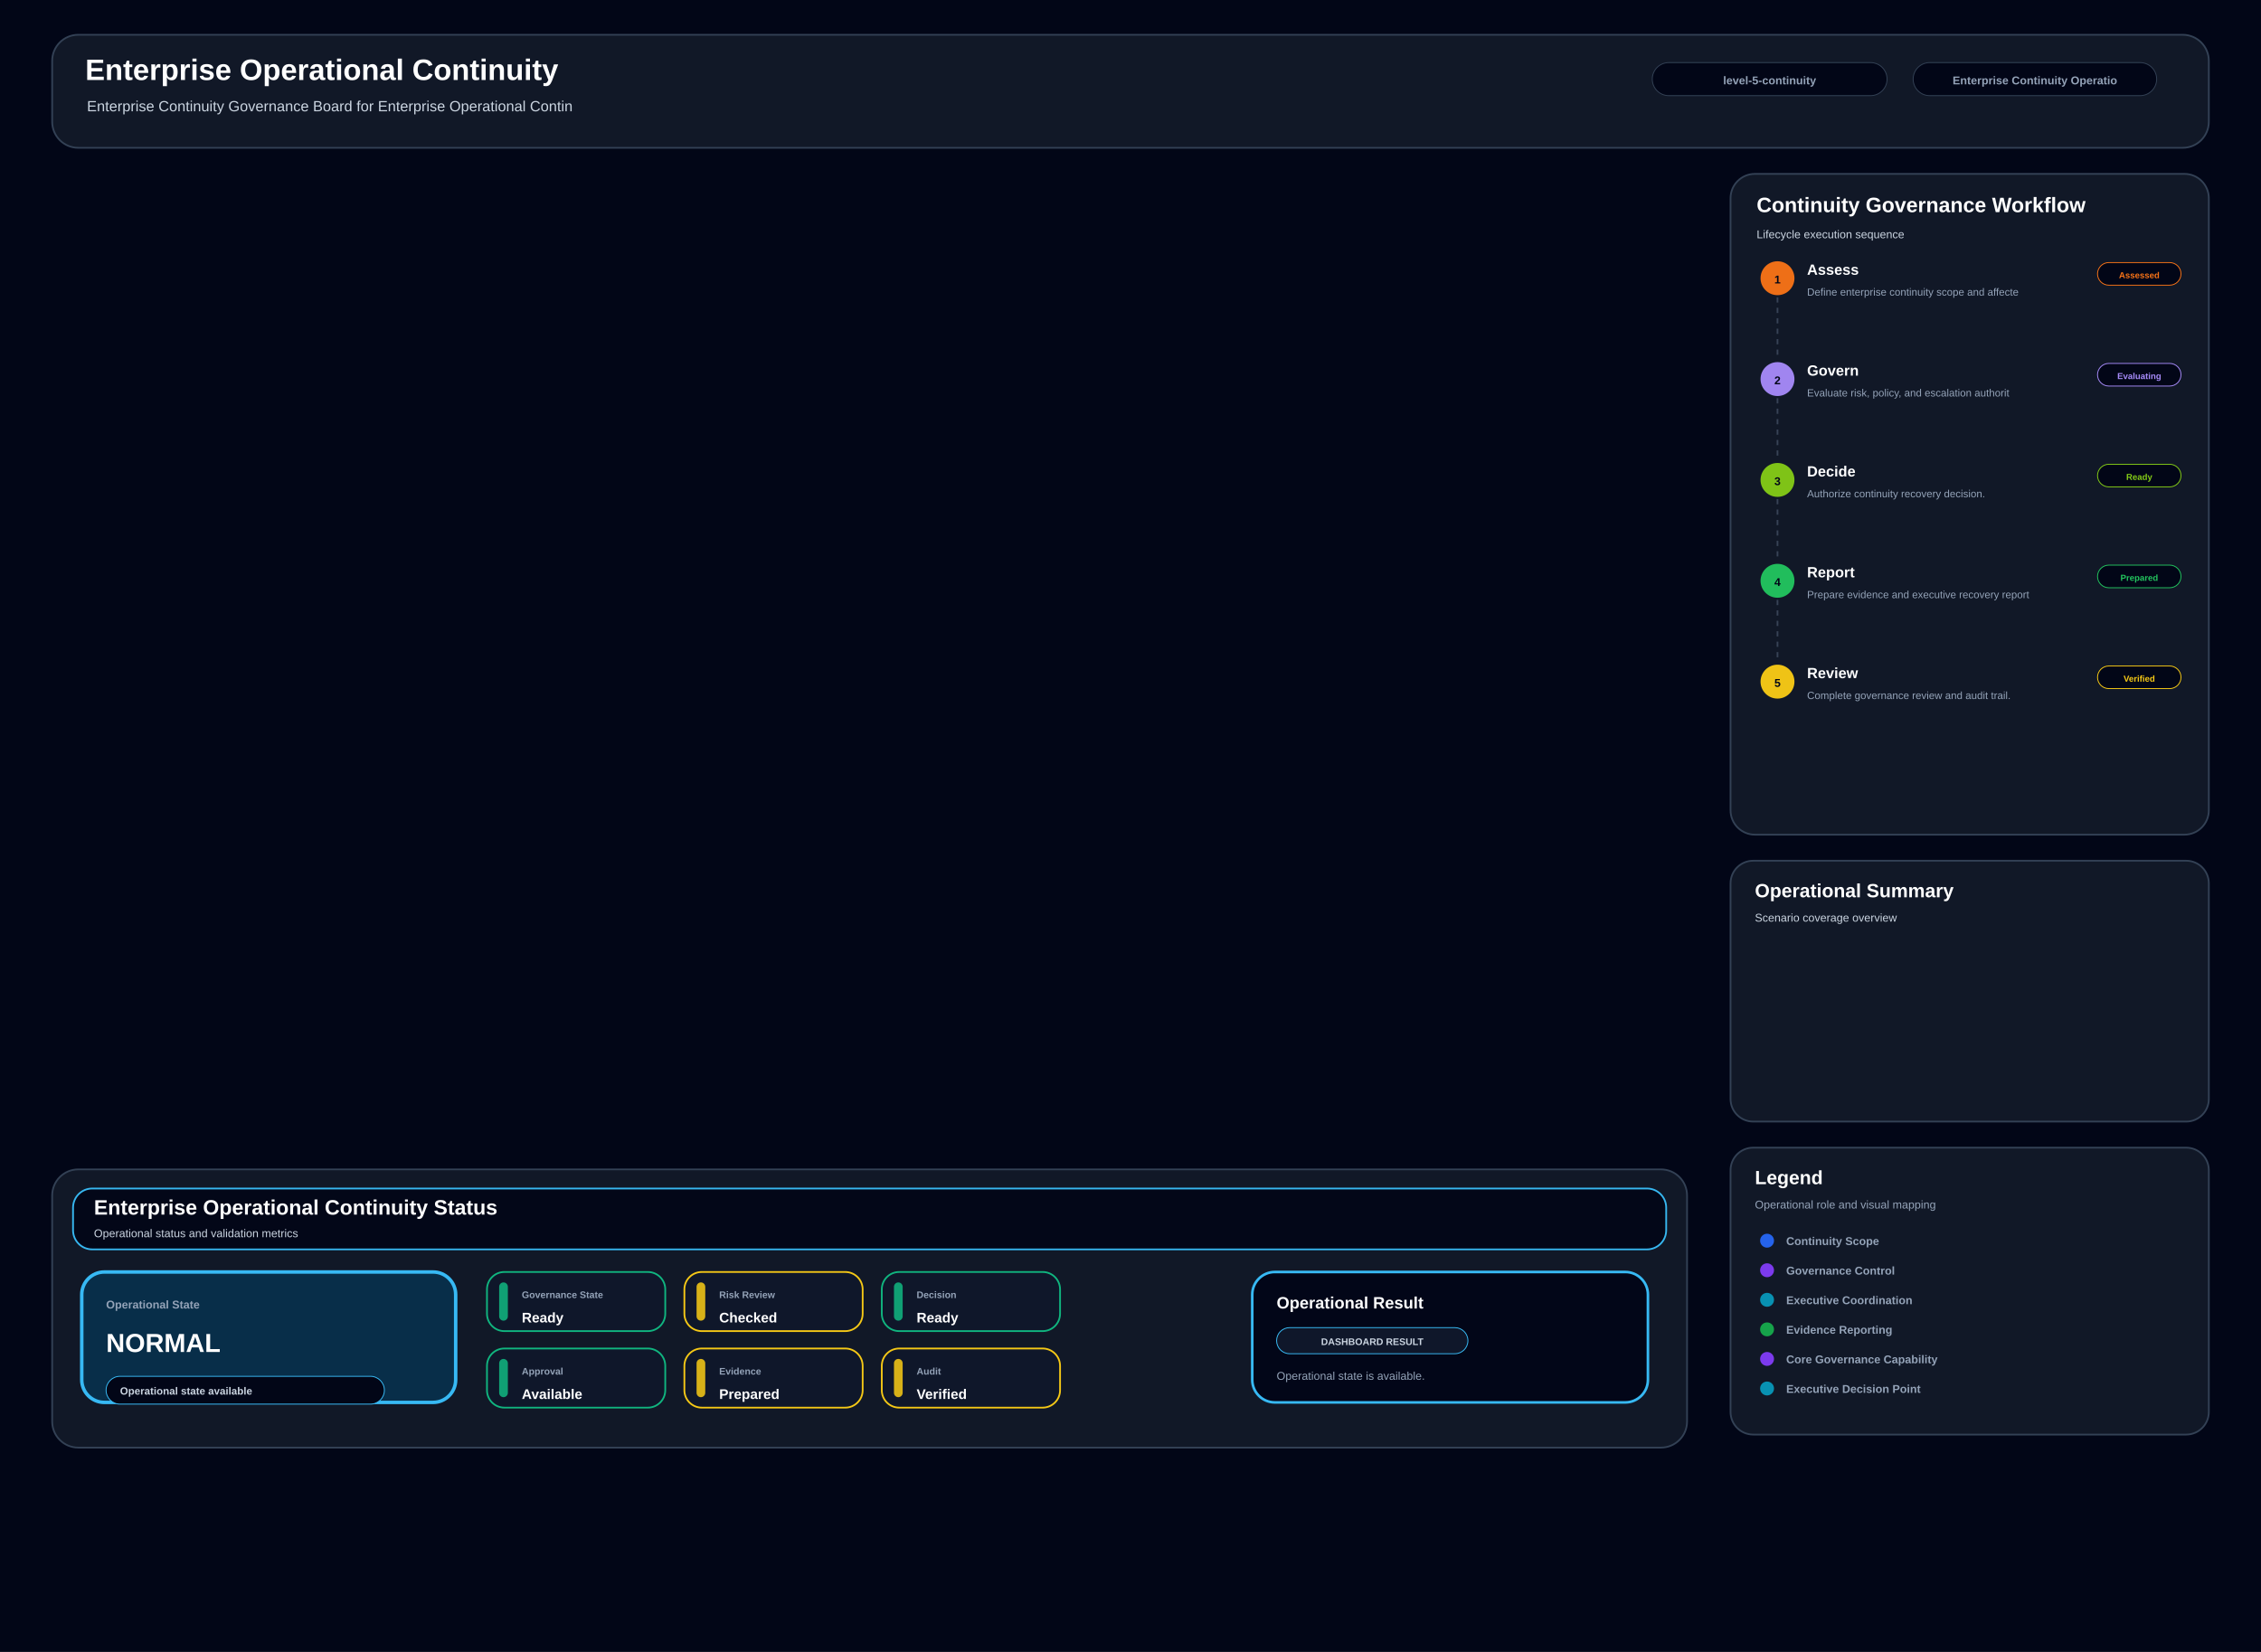
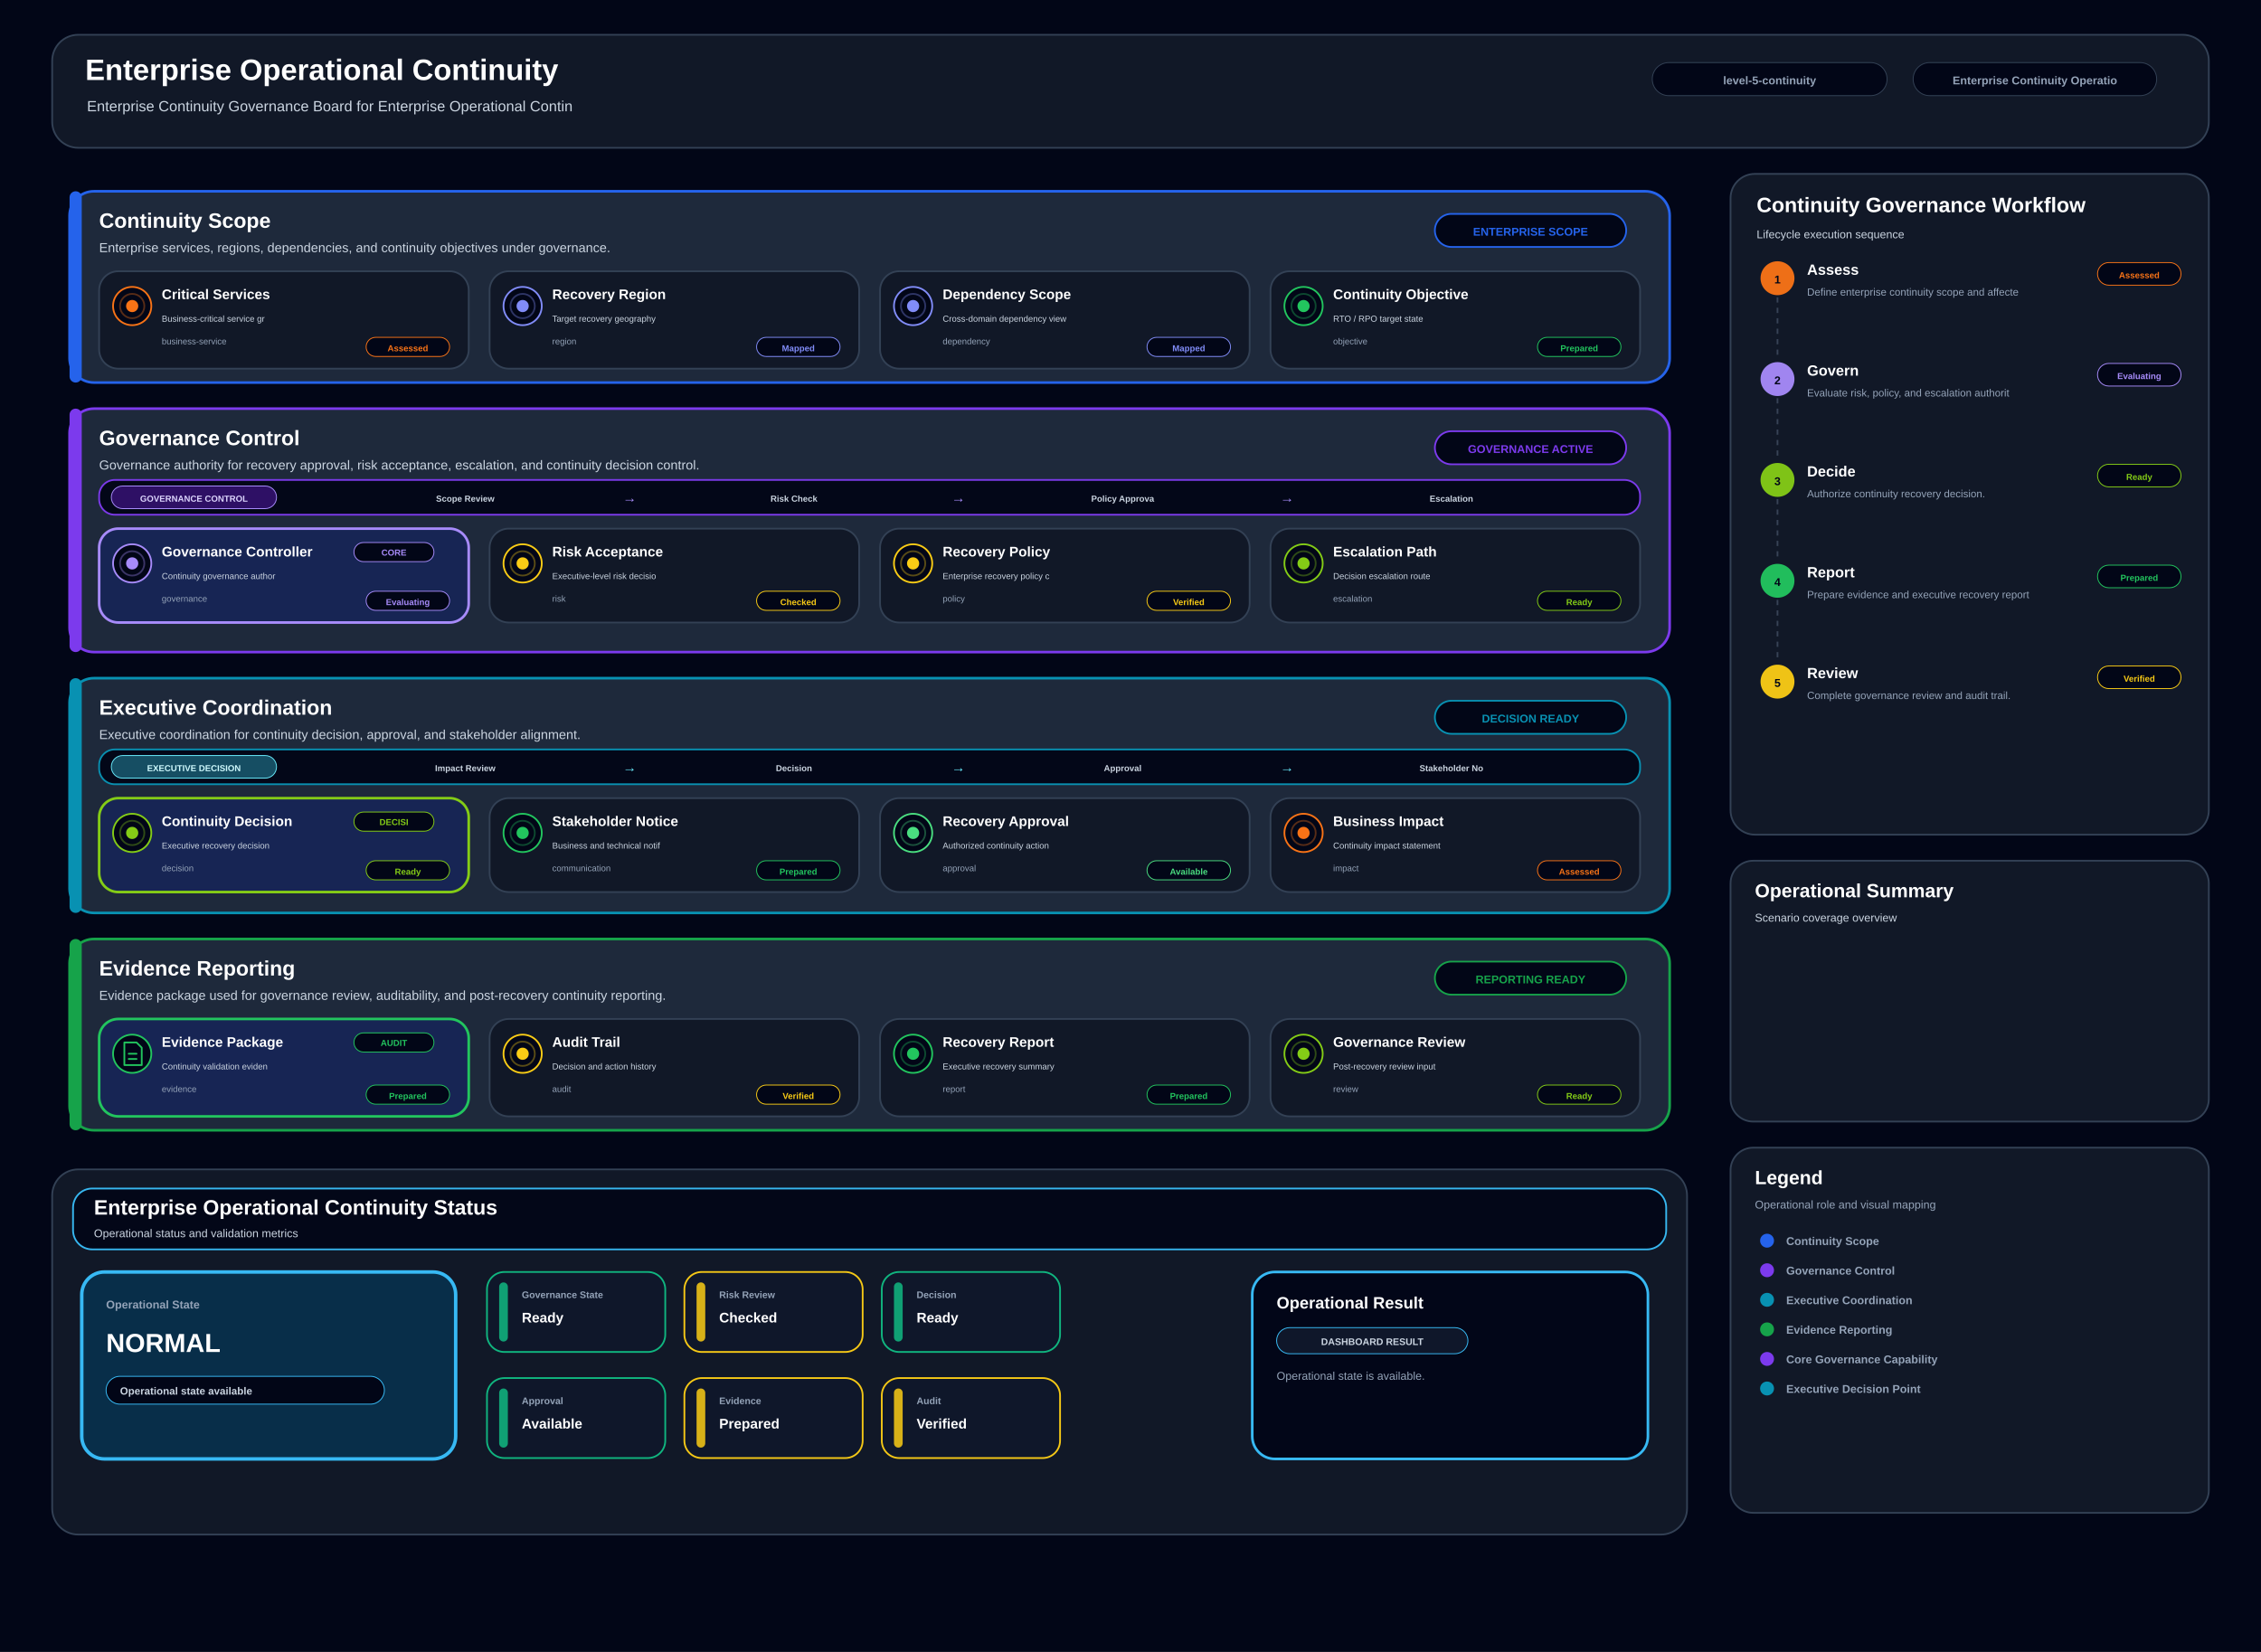
<svg xmlns="http://www.w3.org/2000/svg" width="2600" height="1900" viewBox="0 0 2600 1900" font-family="Arial, Helvetica, sans-serif">
  <style>text { font-family: Arial, Helvetica, sans-serif; letter-spacing: normal; word-spacing: normal; text-rendering: optimizeLegibility; font-kerning: normal; }</style>
  <style>text { font-family: Arial, Helvetica, sans-serif; letter-spacing: normal; word-spacing: normal; text-rendering: optimizeLegibility; font-kerning: normal; }</style>
  <rect width="2600" height="1900" fill="#020617" />
  <rect x="60" y="40" width="2480" height="130" rx="30" fill="#111827" stroke="#334155" stroke-width="2" />
  <text x="98" y="92" fill="#ffffff" font-size="34" font-weight="bold">Enterprise Operational Continuity</text>
  <text x="100" y="128" fill="#cbd5e1" font-size="17">Enterprise Continuity Governance Board for Enterprise Operational Contin</text>
  <rect x="1900" y="72" width="270" height="38" rx="19" fill="#020617" stroke="#334155" stroke-width="1" />
  <text x="2035" y="97" fill="#94a3b8" font-size="13" text-anchor="middle" font-weight="bold">level-5-continuity</text>
  <rect x="2200" y="72" width="280" height="38" rx="19" fill="#020617" stroke="#334155" stroke-width="1" />
  <text x="2340" y="97" fill="#94a3b8" font-size="13" text-anchor="middle" font-weight="bold">Enterprise Continuity Operatio</text>
+   <rect x="80" y="220" width="1840" height="220" rx="28" fill="#1e293b" stroke="#2563eb" stroke-width="3" />
+   <rect x="80" y="220" width="14" height="220" rx="7" fill="#2563eb" />
+   <text x="114" y="262" fill="#ffffff" font-size="24" font-weight="bold">Continuity Scope</text>
+   <text x="114" y="290" fill="#cbd5e1" font-size="15">Enterprise services, regions, dependencies, and continuity objectives under governance.</text>
+   <rect x="1650" y="246" width="220" height="38" rx="19" fill="#020617" stroke="#2563eb" stroke-width="2" />
+   <text x="1760" y="271" fill="#2563eb" font-size="13" text-anchor="middle" font-weight="bold">ENTERPRISE SCOPE</text>
+   <rect x="114" y="312" width="425" height="112" rx="22" fill="#111827" stroke="#334155" stroke-width="2" />
+   <circle cx="152" cy="352" r="22" fill="#020617" stroke="#f97316" stroke-width="2" />
+   <circle cx="152" cy="352" r="7" fill="#f97316" />
+   <circle cx="152" cy="352" r="14" fill="none" stroke="#f97316" stroke-width="2" opacity="0.35" />
+   <text x="186" y="344" fill="#ffffff" font-size="16" font-weight="bold">Critical Services</text>
+   <text x="186" y="370" fill="#cbd5e1" font-size="10">Business-critical service gr</text>
+   <text x="186" y="396" fill="#94a3b8" font-size="10">business-service</text>
+   <rect x="421" y="388" width="96" height="22" rx="11" fill="#020617" stroke="#f97316" stroke-width="1" />
+   <text x="469" y="404" fill="#f97316" font-size="10" text-anchor="middle" font-weight="bold">Assessed</text>
+   <rect x="563" y="312" width="425" height="112" rx="22" fill="#111827" stroke="#334155" stroke-width="2" />
+   <circle cx="601" cy="352" r="22" fill="#020617" stroke="#818cf8" stroke-width="2" />
+   <circle cx="601" cy="352" r="7" fill="#818cf8" />
+   <circle cx="601" cy="352" r="14" fill="none" stroke="#818cf8" stroke-width="2" opacity="0.35" />
+   <text x="635" y="344" fill="#ffffff" font-size="16" font-weight="bold">Recovery Region</text>
+   <text x="635" y="370" fill="#cbd5e1" font-size="10">Target recovery geography</text>
+   <text x="635" y="396" fill="#94a3b8" font-size="10">region</text>
+   <rect x="870" y="388" width="96" height="22" rx="11" fill="#020617" stroke="#818cf8" stroke-width="1" />
+   <text x="918" y="404" fill="#818cf8" font-size="10" text-anchor="middle" font-weight="bold">Mapped</text>
+   <rect x="1012" y="312" width="425" height="112" rx="22" fill="#111827" stroke="#334155" stroke-width="2" />
+   <circle cx="1050" cy="352" r="22" fill="#020617" stroke="#818cf8" stroke-width="2" />
+   <circle cx="1050" cy="352" r="7" fill="#818cf8" />
+   <circle cx="1050" cy="352" r="14" fill="none" stroke="#818cf8" stroke-width="2" opacity="0.35" />
+   <text x="1084" y="344" fill="#ffffff" font-size="16" font-weight="bold">Dependency Scope</text>
+   <text x="1084" y="370" fill="#cbd5e1" font-size="10">Cross-domain dependency view</text>
+   <text x="1084" y="396" fill="#94a3b8" font-size="10">dependency</text>
+   <rect x="1319" y="388" width="96" height="22" rx="11" fill="#020617" stroke="#818cf8" stroke-width="1" />
+   <text x="1367" y="404" fill="#818cf8" font-size="10" text-anchor="middle" font-weight="bold">Mapped</text>
+   <rect x="1461" y="312" width="425" height="112" rx="22" fill="#111827" stroke="#334155" stroke-width="2" />
+   <circle cx="1499" cy="352" r="22" fill="#020617" stroke="#22c55e" stroke-width="2" />
+   <circle cx="1499" cy="352" r="7" fill="#22c55e" />
+   <circle cx="1499" cy="352" r="14" fill="none" stroke="#22c55e" stroke-width="2" opacity="0.35" />
+   <text x="1533" y="344" fill="#ffffff" font-size="16" font-weight="bold">Continuity Objective</text>
+   <text x="1533" y="370" fill="#cbd5e1" font-size="10">RTO / RPO target state</text>
+   <text x="1533" y="396" fill="#94a3b8" font-size="10">objective</text>
+   <rect x="1768" y="388" width="96" height="22" rx="11" fill="#020617" stroke="#22c55e" stroke-width="1" />
+   <text x="1816" y="404" fill="#22c55e" font-size="10" text-anchor="middle" font-weight="bold">Prepared</text>
+   <rect x="80" y="470" width="1840" height="280" rx="28" fill="#1e293b" stroke="#7c3aed" stroke-width="3" />
+   <rect x="80" y="470" width="14" height="280" rx="7" fill="#7c3aed" />
+   <text x="114" y="512" fill="#ffffff" font-size="24" font-weight="bold">Governance Control</text>
+   <text x="114" y="540" fill="#cbd5e1" font-size="15">Governance authority for recovery approval, risk acceptance, escalation, and continuity decision control.</text>
+   <rect x="1650" y="496" width="220" height="38" rx="19" fill="#020617" stroke="#7c3aed" stroke-width="2" />
+   <text x="1760" y="521" fill="#7c3aed" font-size="13" text-anchor="middle" font-weight="bold">GOVERNANCE ACTIVE</text>
+   <rect x="114" y="552" width="1772" height="40" rx="18" fill="#020617" stroke="#7c3aed" stroke-width="2" opacity="0.98" />
+   <rect x="128" y="559" width="190" height="26" rx="13" fill="#2e1065" stroke="#a78bfa" stroke-width="1" />
+   <text x="223.0" y="577" fill="#ddd6fe" font-size="10" text-anchor="middle" font-weight="bold">GOVERNANCE CONTROL</text>
+   <text x="535.0" y="577" fill="#cbd5e1" font-size="10" text-anchor="middle" font-weight="bold">Scope Review</text>
+   <text x="724.0" y="578" fill="#a78bfa" font-size="16" text-anchor="middle" font-weight="bold">→</text>
+   <text x="913.0" y="577" fill="#cbd5e1" font-size="10" text-anchor="middle" font-weight="bold">Risk Check</text>
+   <text x="1102.0" y="578" fill="#a78bfa" font-size="16" text-anchor="middle" font-weight="bold">→</text>
+   <text x="1291.0" y="577" fill="#cbd5e1" font-size="10" text-anchor="middle" font-weight="bold">Policy Approva</text>
+   <text x="1480.0" y="578" fill="#a78bfa" font-size="16" text-anchor="middle" font-weight="bold">→</text>
+   <text x="1669.0" y="577" fill="#cbd5e1" font-size="10" text-anchor="middle" font-weight="bold">Escalation</text>
+   <rect x="114" y="608" width="425" height="108" rx="22" fill="#172554" stroke="#a78bfa" stroke-width="3" />
+   <circle cx="152" cy="648" r="22" fill="#020617" stroke="#a78bfa" stroke-width="2" />
+   <circle cx="152" cy="648" r="7" fill="#a78bfa" />
+   <circle cx="152" cy="648" r="14" fill="none" stroke="#a78bfa" stroke-width="2" opacity="0.35" />
+   <text x="186" y="640" fill="#ffffff" font-size="16" font-weight="bold">Governance Controller</text>
+   <text x="186" y="666" fill="#cbd5e1" font-size="10">Continuity governance author</text>
+   <text x="186" y="692" fill="#94a3b8" font-size="10">governance</text>
+   <rect x="421" y="680" width="96" height="22" rx="11" fill="#020617" stroke="#a78bfa" stroke-width="1" />
+   <text x="469" y="696" fill="#a78bfa" font-size="10" text-anchor="middle" font-weight="bold">Evaluating</text>
+   <rect x="407" y="624" width="92" height="22" rx="11" fill="#020617" stroke="#a78bfa" stroke-width="1" />
+   <text x="453" y="639" fill="#a78bfa" font-size="10" text-anchor="middle" font-weight="bold">CORE</text>
+   <rect x="563" y="608" width="425" height="108" rx="22" fill="#111827" stroke="#334155" stroke-width="2" />
+   <circle cx="601" cy="648" r="22" fill="#020617" stroke="#facc15" stroke-width="2" />
+   <circle cx="601" cy="648" r="7" fill="#facc15" />
+   <circle cx="601" cy="648" r="14" fill="none" stroke="#facc15" stroke-width="2" opacity="0.35" />
+   <text x="635" y="640" fill="#ffffff" font-size="16" font-weight="bold">Risk Acceptance</text>
+   <text x="635" y="666" fill="#cbd5e1" font-size="10">Executive-level risk decisio</text>
+   <text x="635" y="692" fill="#94a3b8" font-size="10">risk</text>
+   <rect x="870" y="680" width="96" height="22" rx="11" fill="#020617" stroke="#facc15" stroke-width="1" />
+   <text x="918" y="696" fill="#facc15" font-size="10" text-anchor="middle" font-weight="bold">Checked</text>
+   <rect x="1012" y="608" width="425" height="108" rx="22" fill="#111827" stroke="#334155" stroke-width="2" />
+   <circle cx="1050" cy="648" r="22" fill="#020617" stroke="#facc15" stroke-width="2" />
+   <circle cx="1050" cy="648" r="7" fill="#facc15" />
+   <circle cx="1050" cy="648" r="14" fill="none" stroke="#facc15" stroke-width="2" opacity="0.35" />
+   <text x="1084" y="640" fill="#ffffff" font-size="16" font-weight="bold">Recovery Policy</text>
+   <text x="1084" y="666" fill="#cbd5e1" font-size="10">Enterprise recovery policy c</text>
+   <text x="1084" y="692" fill="#94a3b8" font-size="10">policy</text>
+   <rect x="1319" y="680" width="96" height="22" rx="11" fill="#020617" stroke="#facc15" stroke-width="1" />
+   <text x="1367" y="696" fill="#facc15" font-size="10" text-anchor="middle" font-weight="bold">Verified</text>
+   <rect x="1461" y="608" width="425" height="108" rx="22" fill="#111827" stroke="#334155" stroke-width="2" />
+   <circle cx="1499" cy="648" r="22" fill="#020617" stroke="#84cc16" stroke-width="2" />
+   <circle cx="1499" cy="648" r="7" fill="#84cc16" />
+   <circle cx="1499" cy="648" r="14" fill="none" stroke="#84cc16" stroke-width="2" opacity="0.35" />
+   <text x="1533" y="640" fill="#ffffff" font-size="16" font-weight="bold">Escalation Path</text>
+   <text x="1533" y="666" fill="#cbd5e1" font-size="10">Decision escalation route</text>
+   <text x="1533" y="692" fill="#94a3b8" font-size="10">escalation</text>
+   <rect x="1768" y="680" width="96" height="22" rx="11" fill="#020617" stroke="#84cc16" stroke-width="1" />
+   <text x="1816" y="696" fill="#84cc16" font-size="10" text-anchor="middle" font-weight="bold">Ready</text>
+   <rect x="80" y="780" width="1840" height="270" rx="28" fill="#1e293b" stroke="#0891b2" stroke-width="3" />
+   <rect x="80" y="780" width="14" height="270" rx="7" fill="#0891b2" />
+   <text x="114" y="822" fill="#ffffff" font-size="24" font-weight="bold">Executive Coordination</text>
+   <text x="114" y="850" fill="#cbd5e1" font-size="15">Executive coordination for continuity decision, approval, and stakeholder alignment.</text>
+   <rect x="1650" y="806" width="220" height="38" rx="19" fill="#020617" stroke="#0891b2" stroke-width="2" />
+   <text x="1760" y="831" fill="#0891b2" font-size="13" text-anchor="middle" font-weight="bold">DECISION READY</text>
+   <rect x="114" y="862" width="1772" height="40" rx="18" fill="#020617" stroke="#0891b2" stroke-width="2" opacity="0.98" />
+   <rect x="128" y="869" width="190" height="26" rx="13" fill="#164e63" stroke="#67e8f9" stroke-width="1" />
+   <text x="223.0" y="887" fill="#cffafe" font-size="10" text-anchor="middle" font-weight="bold">EXECUTIVE DECISION</text>
+   <text x="535.0" y="887" fill="#cbd5e1" font-size="10" text-anchor="middle" font-weight="bold">Impact Review</text>
+   <text x="724.0" y="888" fill="#67e8f9" font-size="16" text-anchor="middle" font-weight="bold">→</text>
+   <text x="913.0" y="887" fill="#cbd5e1" font-size="10" text-anchor="middle" font-weight="bold">Decision</text>
+   <text x="1102.0" y="888" fill="#67e8f9" font-size="16" text-anchor="middle" font-weight="bold">→</text>
+   <text x="1291.0" y="887" fill="#cbd5e1" font-size="10" text-anchor="middle" font-weight="bold">Approval</text>
+   <text x="1480.0" y="888" fill="#67e8f9" font-size="16" text-anchor="middle" font-weight="bold">→</text>
+   <text x="1669.0" y="887" fill="#cbd5e1" font-size="10" text-anchor="middle" font-weight="bold">Stakeholder No</text>
+   <rect x="114" y="918" width="425" height="108" rx="22" fill="#172554" stroke="#84cc16" stroke-width="3" />
+   <circle cx="152" cy="958" r="22" fill="#020617" stroke="#84cc16" stroke-width="2" />
+   <circle cx="152" cy="958" r="7" fill="#84cc16" />
+   <circle cx="152" cy="958" r="14" fill="none" stroke="#84cc16" stroke-width="2" opacity="0.35" />
+   <text x="186" y="950" fill="#ffffff" font-size="16" font-weight="bold">Continuity Decision</text>
+   <text x="186" y="976" fill="#cbd5e1" font-size="10">Executive recovery decision </text>
+   <text x="186" y="1002" fill="#94a3b8" font-size="10">decision</text>
+   <rect x="421" y="990" width="96" height="22" rx="11" fill="#020617" stroke="#84cc16" stroke-width="1" />
+   <text x="469" y="1006" fill="#84cc16" font-size="10" text-anchor="middle" font-weight="bold">Ready</text>
+   <rect x="407" y="934" width="92" height="22" rx="11" fill="#020617" stroke="#84cc16" stroke-width="1" />
+   <text x="453" y="949" fill="#84cc16" font-size="10" text-anchor="middle" font-weight="bold">DECISI</text>
+   <rect x="563" y="918" width="425" height="108" rx="22" fill="#111827" stroke="#334155" stroke-width="2" />
+   <circle cx="601" cy="958" r="22" fill="#020617" stroke="#22c55e" stroke-width="2" />
+   <circle cx="601" cy="958" r="7" fill="#22c55e" />
+   <circle cx="601" cy="958" r="14" fill="none" stroke="#22c55e" stroke-width="2" opacity="0.35" />
+   <text x="635" y="950" fill="#ffffff" font-size="16" font-weight="bold">Stakeholder Notice</text>
+   <text x="635" y="976" fill="#cbd5e1" font-size="10">Business and technical notif</text>
+   <text x="635" y="1002" fill="#94a3b8" font-size="10">communication</text>
+   <rect x="870" y="990" width="96" height="22" rx="11" fill="#020617" stroke="#22c55e" stroke-width="1" />
+   <text x="918" y="1006" fill="#22c55e" font-size="10" text-anchor="middle" font-weight="bold">Prepared</text>
+   <rect x="1012" y="918" width="425" height="108" rx="22" fill="#111827" stroke="#334155" stroke-width="2" />
+   <circle cx="1050" cy="958" r="22" fill="#020617" stroke="#4ade80" stroke-width="2" />
+   <circle cx="1050" cy="958" r="7" fill="#4ade80" />
+   <circle cx="1050" cy="958" r="14" fill="none" stroke="#4ade80" stroke-width="2" opacity="0.35" />
+   <text x="1084" y="950" fill="#ffffff" font-size="16" font-weight="bold">Recovery Approval</text>
+   <text x="1084" y="976" fill="#cbd5e1" font-size="10">Authorized continuity action</text>
+   <text x="1084" y="1002" fill="#94a3b8" font-size="10">approval</text>
+   <rect x="1319" y="990" width="96" height="22" rx="11" fill="#020617" stroke="#4ade80" stroke-width="1" />
+   <text x="1367" y="1006" fill="#4ade80" font-size="10" text-anchor="middle" font-weight="bold">Available</text>
+   <rect x="1461" y="918" width="425" height="108" rx="22" fill="#111827" stroke="#334155" stroke-width="2" />
+   <circle cx="1499" cy="958" r="22" fill="#020617" stroke="#f97316" stroke-width="2" />
+   <circle cx="1499" cy="958" r="7" fill="#f97316" />
+   <circle cx="1499" cy="958" r="14" fill="none" stroke="#f97316" stroke-width="2" opacity="0.35" />
+   <text x="1533" y="950" fill="#ffffff" font-size="16" font-weight="bold">Business Impact</text>
+   <text x="1533" y="976" fill="#cbd5e1" font-size="10">Continuity impact statement</text>
+   <text x="1533" y="1002" fill="#94a3b8" font-size="10">impact</text>
+   <rect x="1768" y="990" width="96" height="22" rx="11" fill="#020617" stroke="#f97316" stroke-width="1" />
+   <text x="1816" y="1006" fill="#f97316" font-size="10" text-anchor="middle" font-weight="bold">Assessed</text>
+   <rect x="80" y="1080" width="1840" height="220" rx="28" fill="#1e293b" stroke="#16a34a" stroke-width="3" />
+   <rect x="80" y="1080" width="14" height="220" rx="7" fill="#16a34a" />
+   <text x="114" y="1122" fill="#ffffff" font-size="24" font-weight="bold">Evidence Reporting</text>
+   <text x="114" y="1150" fill="#cbd5e1" font-size="15">Evidence package used for governance review, auditability, and post-recovery continuity reporting.</text>
+   <rect x="1650" y="1106" width="220" height="38" rx="19" fill="#020617" stroke="#16a34a" stroke-width="2" />
+   <text x="1760" y="1131" fill="#16a34a" font-size="13" text-anchor="middle" font-weight="bold">REPORTING READY</text>
+   <rect x="114" y="1172" width="425" height="112" rx="22" fill="#172554" stroke="#22c55e" stroke-width="3" />
+   <circle cx="152" cy="1212" r="22" fill="#020617" stroke="#22c55e" stroke-width="2" />
+   <polygon points="143,1199 157,1199 163,1205 163,1225 143,1225" fill="none" stroke="#22c55e" stroke-width="2" stroke-linejoin="round" />
+   <line x1="148" y1="1212" x2="157" y2="1212" stroke="#22c55e" stroke-width="2" stroke-linecap="round" />
+   <line x1="148" y1="1218" x2="157" y2="1218" stroke="#22c55e" stroke-width="2" stroke-linecap="round" />
+   <text x="186" y="1204" fill="#ffffff" font-size="16" font-weight="bold">Evidence Package</text>
+   <text x="186" y="1230" fill="#cbd5e1" font-size="10">Continuity validation eviden</text>
+   <text x="186" y="1256" fill="#94a3b8" font-size="10">evidence</text>
+   <rect x="421" y="1248" width="96" height="22" rx="11" fill="#020617" stroke="#22c55e" stroke-width="1" />
+   <text x="469" y="1264" fill="#22c55e" font-size="10" text-anchor="middle" font-weight="bold">Prepared</text>
+   <rect x="407" y="1188" width="92" height="22" rx="11" fill="#020617" stroke="#22c55e" stroke-width="1" />
+   <text x="453" y="1203" fill="#22c55e" font-size="10" text-anchor="middle" font-weight="bold">AUDIT</text>
+   <rect x="563" y="1172" width="425" height="112" rx="22" fill="#111827" stroke="#334155" stroke-width="2" />
+   <circle cx="601" cy="1212" r="22" fill="#020617" stroke="#facc15" stroke-width="2" />
+   <circle cx="601" cy="1212" r="7" fill="#facc15" />
+   <circle cx="601" cy="1212" r="14" fill="none" stroke="#facc15" stroke-width="2" opacity="0.35" />
+   <text x="635" y="1204" fill="#ffffff" font-size="16" font-weight="bold">Audit Trail</text>
+   <text x="635" y="1230" fill="#cbd5e1" font-size="10">Decision and action history</text>
+   <text x="635" y="1256" fill="#94a3b8" font-size="10">audit</text>
+   <rect x="870" y="1248" width="96" height="22" rx="11" fill="#020617" stroke="#facc15" stroke-width="1" />
+   <text x="918" y="1264" fill="#facc15" font-size="10" text-anchor="middle" font-weight="bold">Verified</text>
+   <rect x="1012" y="1172" width="425" height="112" rx="22" fill="#111827" stroke="#334155" stroke-width="2" />
+   <circle cx="1050" cy="1212" r="22" fill="#020617" stroke="#22c55e" stroke-width="2" />
+   <circle cx="1050" cy="1212" r="7" fill="#22c55e" />
+   <circle cx="1050" cy="1212" r="14" fill="none" stroke="#22c55e" stroke-width="2" opacity="0.35" />
+   <text x="1084" y="1204" fill="#ffffff" font-size="16" font-weight="bold">Recovery Report</text>
+   <text x="1084" y="1230" fill="#cbd5e1" font-size="10">Executive recovery summary</text>
+   <text x="1084" y="1256" fill="#94a3b8" font-size="10">report</text>
+   <rect x="1319" y="1248" width="96" height="22" rx="11" fill="#020617" stroke="#22c55e" stroke-width="1" />
+   <text x="1367" y="1264" fill="#22c55e" font-size="10" text-anchor="middle" font-weight="bold">Prepared</text>
+   <rect x="1461" y="1172" width="425" height="112" rx="22" fill="#111827" stroke="#334155" stroke-width="2" />
+   <circle cx="1499" cy="1212" r="22" fill="#020617" stroke="#84cc16" stroke-width="2" />
+   <circle cx="1499" cy="1212" r="7" fill="#84cc16" />
+   <circle cx="1499" cy="1212" r="14" fill="none" stroke="#84cc16" stroke-width="2" opacity="0.35" />
+   <text x="1533" y="1204" fill="#ffffff" font-size="16" font-weight="bold">Governance Review</text>
+   <text x="1533" y="1230" fill="#cbd5e1" font-size="10">Post-recovery review input</text>
+   <text x="1533" y="1256" fill="#94a3b8" font-size="10">review</text>
+   <rect x="1768" y="1248" width="96" height="22" rx="11" fill="#020617" stroke="#84cc16" stroke-width="1" />
+   <text x="1816" y="1264" fill="#84cc16" font-size="10" text-anchor="middle" font-weight="bold">Ready</text>
  <rect x="1990" y="200" width="550" height="760" rx="28" fill="#111827" stroke="#334155" stroke-width="2" />
  <text x="2020" y="244" fill="#ffffff" font-size="24" font-weight="bold">Continuity Governance Workflow</text>
  <text x="2020" y="274" fill="#cbd5e1" font-size="13">Lifecycle execution sequence</text>
  <circle cx="2044" cy="320" r="18" fill="#f97316" stroke="#f97316" stroke-width="3" opacity="0.95" />
  <text x="2044" y="326" fill="#020617" font-size="13" text-anchor="middle" font-weight="bold">1</text>
  <text x="2078" y="316" fill="#ffffff" font-size="17" font-weight="bold">Assess</text>
  <text x="2078" y="340" fill="#94a3b8" font-size="12">Define enterprise continuity scope and affecte</text>
  <rect x="2412" y="302" width="96" height="26" rx="13" fill="#020617" stroke="#f97316" stroke-width="1" />
  <text x="2460" y="320" fill="#f97316" font-size="10" text-anchor="middle" font-weight="bold">Assessed</text>
  <line x1="2044" y1="342" x2="2044" y2="412" stroke="#475569" stroke-width="2" stroke-dasharray="6 6" opacity="0.7" />
  <circle cx="2044" cy="436" r="18" fill="#a78bfa" stroke="#a78bfa" stroke-width="3" opacity="0.95" />
  <text x="2044" y="442" fill="#020617" font-size="13" text-anchor="middle" font-weight="bold">2</text>
  <text x="2078" y="432" fill="#ffffff" font-size="17" font-weight="bold">Govern</text>
  <text x="2078" y="456" fill="#94a3b8" font-size="12">Evaluate risk, policy, and escalation authorit</text>
  <rect x="2412" y="418" width="96" height="26" rx="13" fill="#020617" stroke="#a78bfa" stroke-width="1" />
  <text x="2460" y="436" fill="#a78bfa" font-size="10" text-anchor="middle" font-weight="bold">Evaluating</text>
  <line x1="2044" y1="458" x2="2044" y2="528" stroke="#475569" stroke-width="2" stroke-dasharray="6 6" opacity="0.7" />
  <circle cx="2044" cy="552" r="18" fill="#84cc16" stroke="#84cc16" stroke-width="3" opacity="0.95" />
  <text x="2044" y="558" fill="#020617" font-size="13" text-anchor="middle" font-weight="bold">3</text>
  <text x="2078" y="548" fill="#ffffff" font-size="17" font-weight="bold">Decide</text>
  <text x="2078" y="572" fill="#94a3b8" font-size="12">Authorize continuity recovery decision.</text>
  <rect x="2412" y="534" width="96" height="26" rx="13" fill="#020617" stroke="#84cc16" stroke-width="1" />
  <text x="2460" y="552" fill="#84cc16" font-size="10" text-anchor="middle" font-weight="bold">Ready</text>
  <line x1="2044" y1="574" x2="2044" y2="644" stroke="#475569" stroke-width="2" stroke-dasharray="6 6" opacity="0.7" />
  <circle cx="2044" cy="668" r="18" fill="#22c55e" stroke="#22c55e" stroke-width="3" opacity="0.95" />
  <text x="2044" y="674" fill="#020617" font-size="13" text-anchor="middle" font-weight="bold">4</text>
  <text x="2078" y="664" fill="#ffffff" font-size="17" font-weight="bold">Report</text>
  <text x="2078" y="688" fill="#94a3b8" font-size="12">Prepare evidence and executive recovery report</text>
  <rect x="2412" y="650" width="96" height="26" rx="13" fill="#020617" stroke="#22c55e" stroke-width="1" />
  <text x="2460" y="668" fill="#22c55e" font-size="10" text-anchor="middle" font-weight="bold">Prepared</text>
  <line x1="2044" y1="690" x2="2044" y2="760" stroke="#475569" stroke-width="2" stroke-dasharray="6 6" opacity="0.7" />
  <circle cx="2044" cy="784" r="18" fill="#facc15" stroke="#facc15" stroke-width="3" opacity="0.95" />
  <text x="2044" y="790" fill="#020617" font-size="13" text-anchor="middle" font-weight="bold">5</text>
  <text x="2078" y="780" fill="#ffffff" font-size="17" font-weight="bold">Review</text>
  <text x="2078" y="804" fill="#94a3b8" font-size="12">Complete governance review and audit trail.</text>
  <rect x="2412" y="766" width="96" height="26" rx="13" fill="#020617" stroke="#facc15" stroke-width="1" />
  <text x="2460" y="784" fill="#facc15" font-size="10" text-anchor="middle" font-weight="bold">Verified</text>
  <rect x="1990" y="990" width="550" height="300" rx="26" fill="#111827" stroke="#334155" stroke-width="2" />
  <text x="2018" y="1032" fill="#ffffff" font-size="22" font-weight="bold">Operational Summary</text>
  <text x="2018" y="1060" fill="#cbd5e1" font-size="13">Scenario coverage overview</text>
-   <rect x="60" y="1345" width="1880" height="320" rx="30" fill="#111827" stroke="#334155" stroke-width="2" />
+   <rect x="60" y="1345" width="1880" height="420" rx="30" fill="#111827" stroke="#334155" stroke-width="2" />
  <rect x="84" y="1367" width="1832" height="70" rx="22" fill="#020617" stroke="#38bdf8" stroke-width="2" opacity="0.96" />
  <text x="108" y="1397" fill="#ffffff" font-size="24" font-weight="bold">Enterprise Operational Continuity Status</text>
  <text x="108" y="1423" fill="#cbd5e1" font-size="13">Operational status and validation metrics</text>
-   <rect x="94" y="1463" width="430" height="150" rx="26" fill="#082f49" stroke="#38bdf8" stroke-width="4" opacity="0.98" />
+   <rect x="94" y="1463" width="430" height="215" rx="26" fill="#082f49" stroke="#38bdf8" stroke-width="4" opacity="0.98" />
  <text x="122" y="1505" fill="#94a3b8" font-size="13" font-weight="bold">Operational State</text>
  <text x="122" y="1555" fill="#ffffff" font-size="30" font-weight="bold">NORMAL</text>
  <rect x="122" y="1583" width="320" height="32" rx="16" fill="#020617" stroke="#38bdf8" stroke-width="1" />
  <text x="138" y="1604" fill="#cbd5e1" font-size="12" font-weight="bold">Operational state available</text>
-   <rect x="560" y="1463" width="205" height="68" rx="20" fill="#0f172a" stroke="#10b981" stroke-width="2" opacity="0.98" />
-   <rect x="574" y="1475" width="10" height="44" rx="5" fill="#10b981" opacity="0.85" />
+   <rect x="560" y="1463" width="205" height="92" rx="20" fill="#0f172a" stroke="#10b981" stroke-width="2" opacity="0.98" />
+   <rect x="574" y="1475" width="10" height="68" rx="5" fill="#10b981" opacity="0.85" />
  <text x="600" y="1493" fill="#94a3b8" font-size="11" font-weight="bold">Governance State</text>
  <text x="600" y="1521" fill="#ffffff" font-size="16" font-weight="bold">Ready</text>
-   <rect x="787" y="1463" width="205" height="68" rx="20" fill="#0f172a" stroke="#facc15" stroke-width="2" opacity="0.98" />
-   <rect x="801" y="1475" width="10" height="44" rx="5" fill="#facc15" opacity="0.85" />
+   <rect x="787" y="1463" width="205" height="92" rx="20" fill="#0f172a" stroke="#facc15" stroke-width="2" opacity="0.98" />
+   <rect x="801" y="1475" width="10" height="68" rx="5" fill="#facc15" opacity="0.85" />
  <text x="827" y="1493" fill="#94a3b8" font-size="11" font-weight="bold">Risk Review</text>
  <text x="827" y="1521" fill="#ffffff" font-size="16" font-weight="bold">Checked</text>
-   <rect x="1014" y="1463" width="205" height="68" rx="20" fill="#0f172a" stroke="#10b981" stroke-width="2" opacity="0.98" />
-   <rect x="1028" y="1475" width="10" height="44" rx="5" fill="#10b981" opacity="0.85" />
+   <rect x="1014" y="1463" width="205" height="92" rx="20" fill="#0f172a" stroke="#10b981" stroke-width="2" opacity="0.98" />
+   <rect x="1028" y="1475" width="10" height="68" rx="5" fill="#10b981" opacity="0.85" />
  <text x="1054" y="1493" fill="#94a3b8" font-size="11" font-weight="bold">Decision</text>
  <text x="1054" y="1521" fill="#ffffff" font-size="16" font-weight="bold">Ready</text>
-   <rect x="560" y="1551" width="205" height="68" rx="20" fill="#0f172a" stroke="#10b981" stroke-width="2" opacity="0.98" />
-   <rect x="574" y="1563" width="10" height="44" rx="5" fill="#10b981" opacity="0.85" />
-   <text x="600" y="1581" fill="#94a3b8" font-size="11" font-weight="bold">Approval</text>
-   <text x="600" y="1609" fill="#ffffff" font-size="16" font-weight="bold">Available</text>
-   <rect x="787" y="1551" width="205" height="68" rx="20" fill="#0f172a" stroke="#facc15" stroke-width="2" opacity="0.98" />
-   <rect x="801" y="1563" width="10" height="44" rx="5" fill="#facc15" opacity="0.85" />
-   <text x="827" y="1581" fill="#94a3b8" font-size="11" font-weight="bold">Evidence</text>
-   <text x="827" y="1609" fill="#ffffff" font-size="16" font-weight="bold">Prepared</text>
-   <rect x="1014" y="1551" width="205" height="68" rx="20" fill="#0f172a" stroke="#facc15" stroke-width="2" opacity="0.98" />
-   <rect x="1028" y="1563" width="10" height="44" rx="5" fill="#facc15" opacity="0.85" />
-   <text x="1054" y="1581" fill="#94a3b8" font-size="11" font-weight="bold">Audit</text>
-   <text x="1054" y="1609" fill="#ffffff" font-size="16" font-weight="bold">Verified</text>
-   <rect x="1440" y="1463" width="455" height="150" rx="26" fill="#020617" stroke="#38bdf8" stroke-width="3" opacity="0.98" />
+   <rect x="560" y="1585" width="205" height="92" rx="20" fill="#0f172a" stroke="#10b981" stroke-width="2" opacity="0.98" />
+   <rect x="574" y="1597" width="10" height="68" rx="5" fill="#10b981" opacity="0.85" />
+   <text x="600" y="1615" fill="#94a3b8" font-size="11" font-weight="bold">Approval</text>
+   <text x="600" y="1643" fill="#ffffff" font-size="16" font-weight="bold">Available</text>
+   <rect x="787" y="1585" width="205" height="92" rx="20" fill="#0f172a" stroke="#facc15" stroke-width="2" opacity="0.98" />
+   <rect x="801" y="1597" width="10" height="68" rx="5" fill="#facc15" opacity="0.85" />
+   <text x="827" y="1615" fill="#94a3b8" font-size="11" font-weight="bold">Evidence</text>
+   <text x="827" y="1643" fill="#ffffff" font-size="16" font-weight="bold">Prepared</text>
+   <rect x="1014" y="1585" width="205" height="92" rx="20" fill="#0f172a" stroke="#facc15" stroke-width="2" opacity="0.98" />
+   <rect x="1028" y="1597" width="10" height="68" rx="5" fill="#facc15" opacity="0.85" />
+   <text x="1054" y="1615" fill="#94a3b8" font-size="11" font-weight="bold">Audit</text>
+   <text x="1054" y="1643" fill="#ffffff" font-size="16" font-weight="bold">Verified</text>
+   <rect x="1440" y="1463" width="455" height="215" rx="26" fill="#020617" stroke="#38bdf8" stroke-width="3" opacity="0.98" />
  <text x="1468" y="1505" fill="#ffffff" font-size="19" font-weight="bold">Operational Result</text>
  <rect x="1468" y="1527" width="220" height="30" rx="15" fill="#0f172a" stroke="#38bdf8" stroke-width="1" />
  <text x="1578" y="1547" fill="#cbd5e1" font-size="11" text-anchor="middle" font-weight="bold">DASHBOARD RESULT</text>
  <text x="1468" y="1587" fill="#94a3b8" font-size="13">Operational state is available.</text>
-   <rect x="1990" y="1320" width="550" height="330" rx="26" fill="#111827" stroke="#334155" stroke-width="2" />
+   <rect x="1990" y="1320" width="550" height="420" rx="26" fill="#111827" stroke="#334155" stroke-width="2" />
  <text x="2018" y="1362" fill="#ffffff" font-size="22" font-weight="bold">Legend</text>
  <text x="2018" y="1390" fill="#94a3b8" font-size="13">Operational role and visual mapping</text>
  <circle cx="2032" cy="1427" r="8" fill="#2563eb" />
  <text x="2054" y="1432" fill="#94a3b8" font-size="13" font-weight="bold">Continuity Scope</text>
  <circle cx="2032" cy="1461" r="8" fill="#7c3aed" />
  <text x="2054" y="1466" fill="#94a3b8" font-size="13" font-weight="bold">Governance Control</text>
  <circle cx="2032" cy="1495" r="8" fill="#0891b2" />
  <text x="2054" y="1500" fill="#94a3b8" font-size="13" font-weight="bold">Executive Coordination</text>
  <circle cx="2032" cy="1529" r="8" fill="#16a34a" />
  <text x="2054" y="1534" fill="#94a3b8" font-size="13" font-weight="bold">Evidence Reporting</text>
  <circle cx="2032" cy="1563" r="8" fill="#7c3aed" />
  <text x="2054" y="1568" fill="#94a3b8" font-size="13" font-weight="bold">Core Governance Capability</text>
  <circle cx="2032" cy="1597" r="8" fill="#0891b2" />
  <text x="2054" y="1602" fill="#94a3b8" font-size="13" font-weight="bold">Executive Decision Point</text>
</svg>
